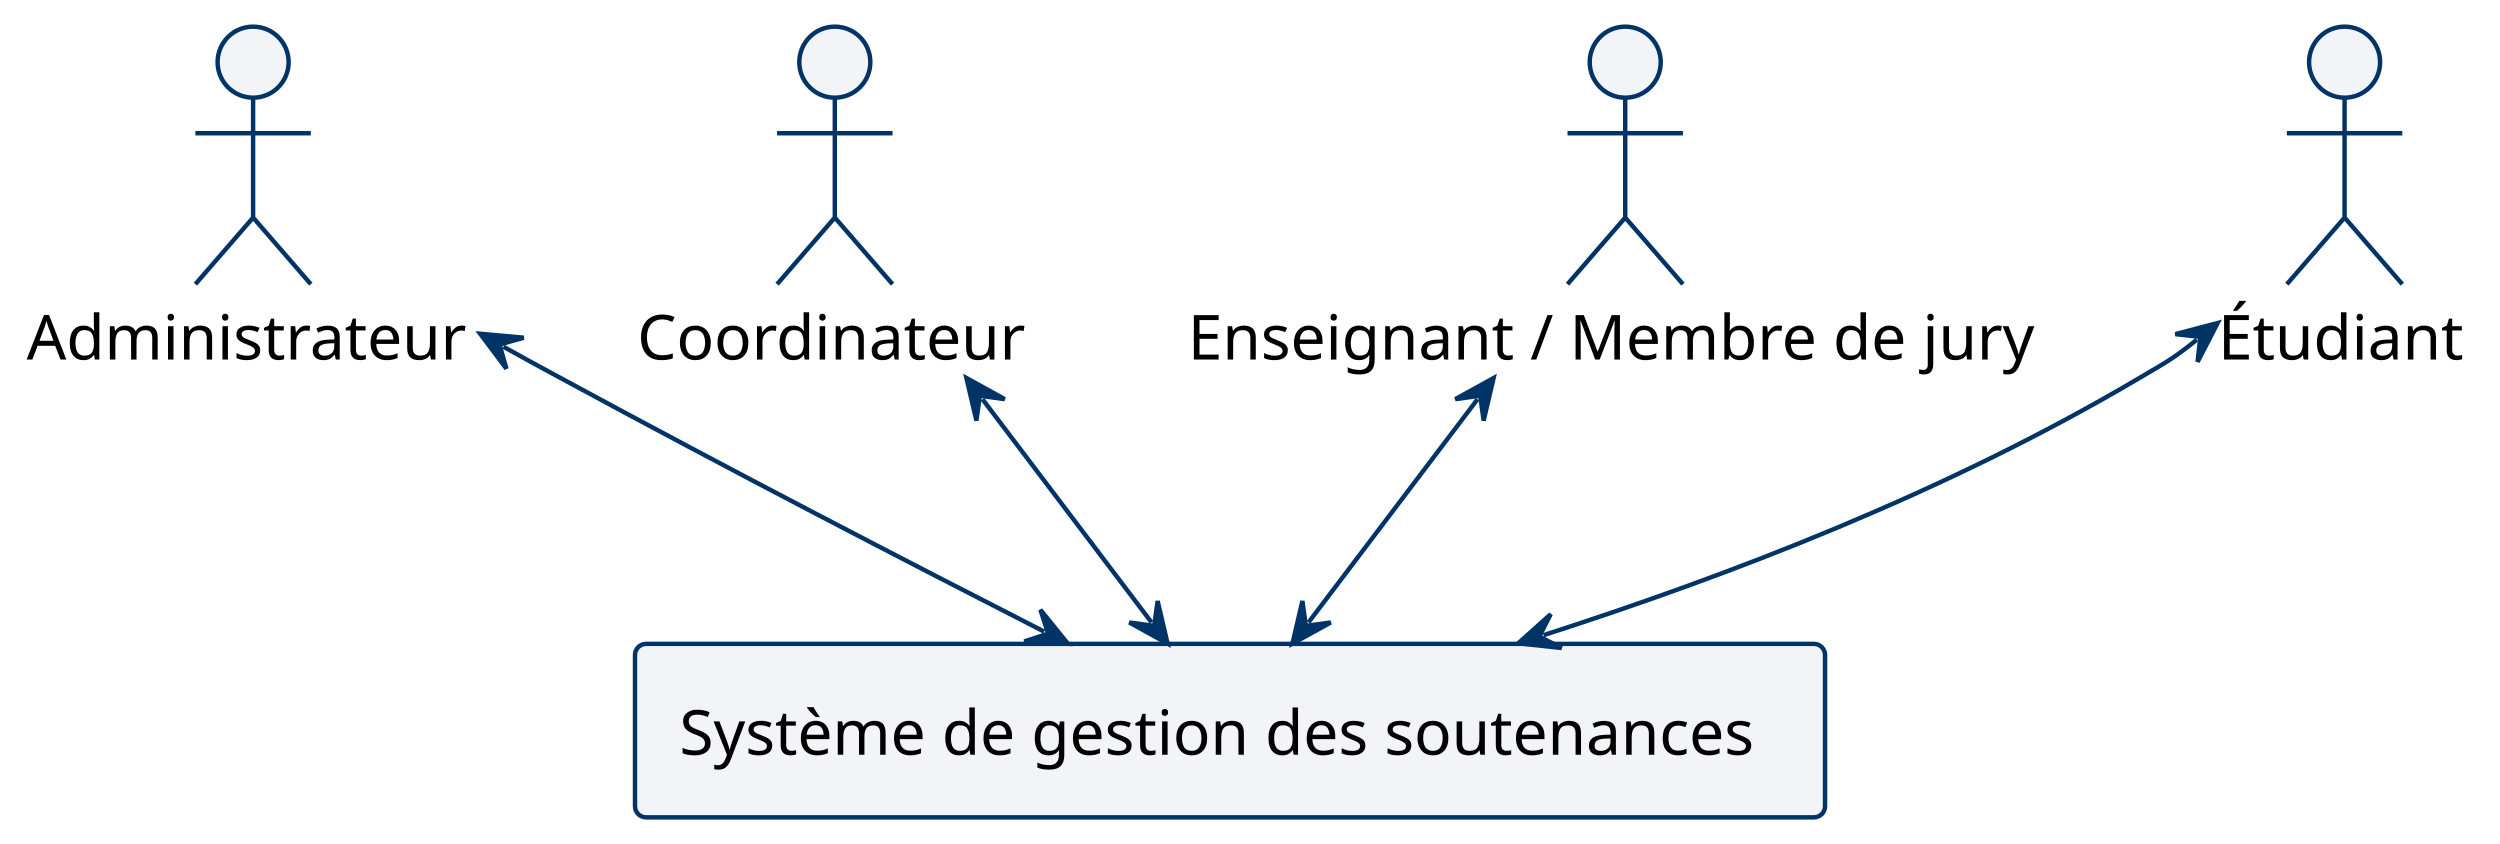
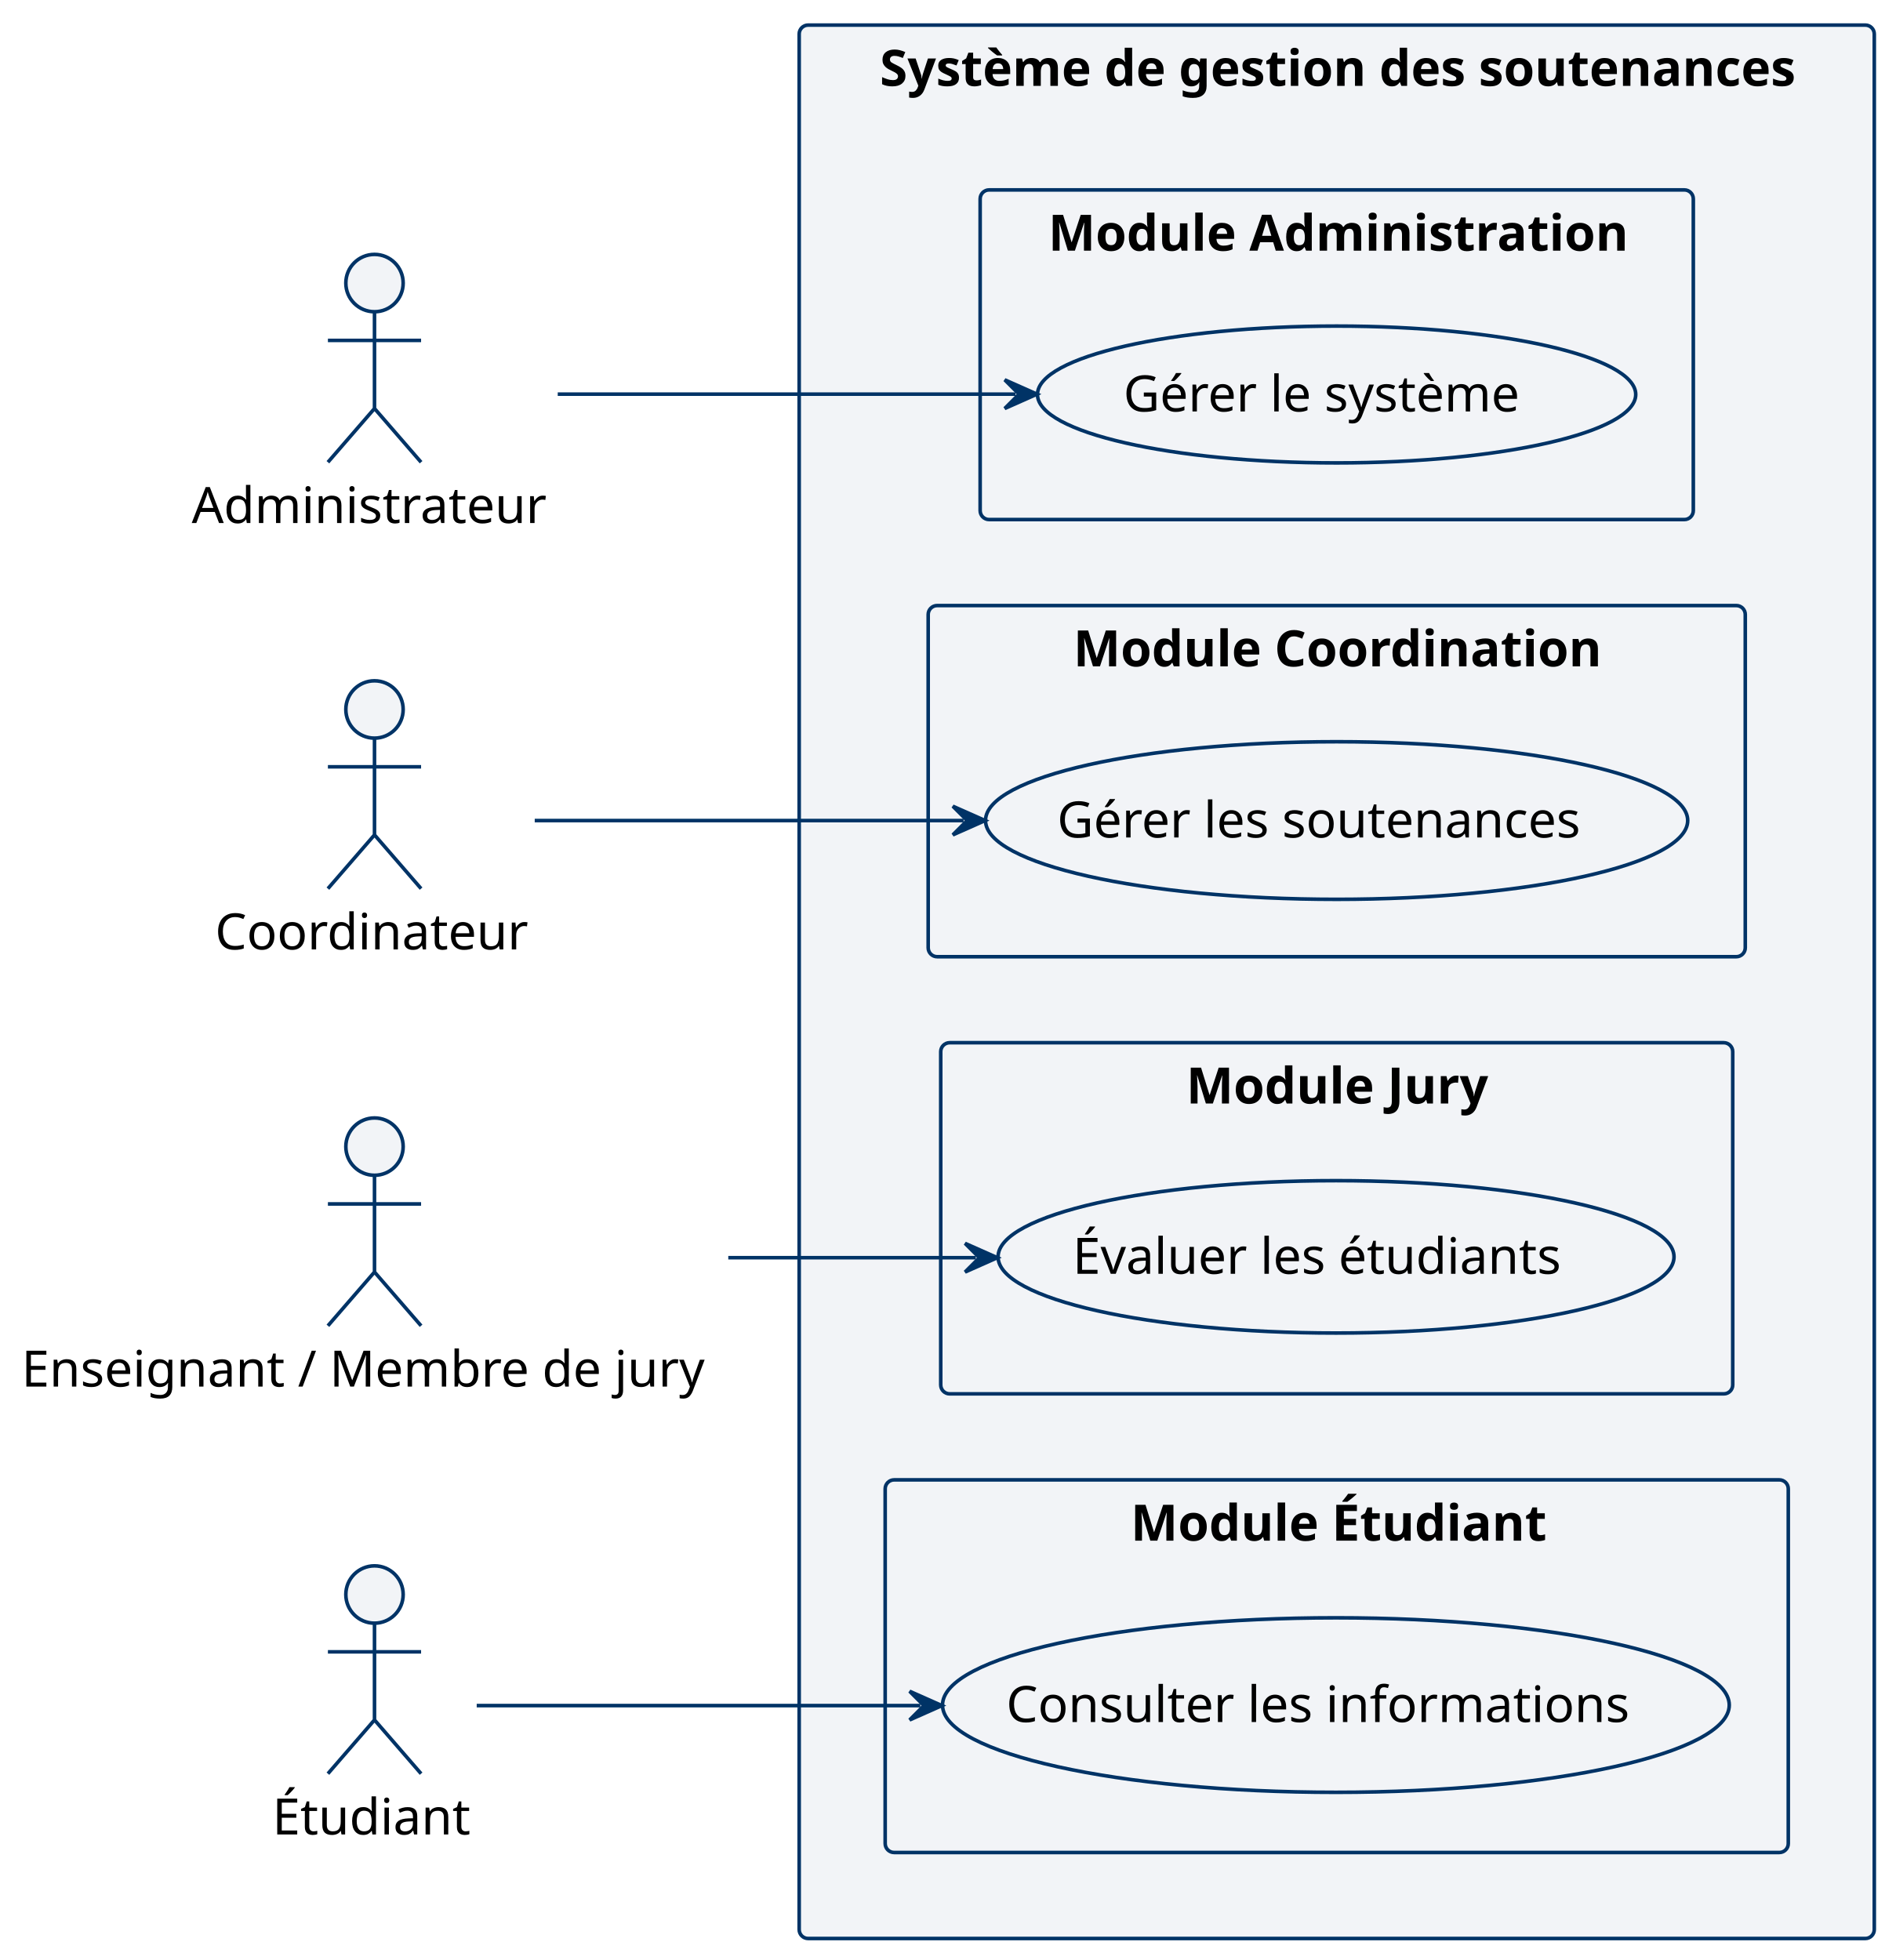
- <svg xmlns="http://www.w3.org/2000/svg" contentStyleType="text/css" height="190px" preserveAspectRatio="none" style="width:563px;height:190px;background:#FFFFFF;" version="1.1" viewBox="0 0 563 190" width="563px" zoomAndPan="magnify">
+ <svg xmlns="http://www.w3.org/2000/svg" contentStyleType="text/css" height="547px" preserveAspectRatio="none" style="width:529px;height:547px;background:#FFFFFF;" version="1.1" viewBox="0 0 529 547" width="529px" zoomAndPan="magnify">
  <defs />
  <g>
-     <g id="elem_System">
-       <rect fill="#F2F4F7" height="39.068" rx="2.5" ry="2.5" style="stroke:#003366;stroke-width:1.0;" width="268" x="143" y="145" />
-       <text fill="#000000" font-family="sans-serif" font-size="14" lengthAdjust="spacing" textLength="248" x="153" y="169.966">Système de gestion des soutenances</text>
+     <g id="cluster_Système de gestion des soutenances">
+       <rect fill="#F2F4F7" height="534" rx="2.5" ry="2.5" style="stroke:#003366;stroke-width:1.0;" width="300" x="223" y="7" />
+       <text fill="#000000" font-family="sans-serif" font-size="14" font-weight="bold" lengthAdjust="spacing" textLength="255" x="245.5" y="23.966">Système de gestion des soutenances</text>
+     </g>
+     <g id="cluster_M1">
+       <rect fill="#F2F4F7" height="92" rx="2.5" ry="2.5" style="stroke:#003366;stroke-width:1.0;" width="199" x="273.5" y="53" />
+       <text fill="#000000" font-family="sans-serif" font-size="14" font-weight="bold" lengthAdjust="spacing" textLength="161" x="292.5" y="69.966">Module Administration</text>
+     </g>
+     <g id="cluster_M2">
+       <rect fill="#F2F4F7" height="98" rx="2.5" ry="2.5" style="stroke:#003366;stroke-width:1.0;" width="228" x="259" y="169" />
+       <text fill="#000000" font-family="sans-serif" font-size="14" font-weight="bold" lengthAdjust="spacing" textLength="147" x="299.5" y="185.966">Module Coordination</text>
+     </g>
+     <g id="cluster_M3">
+       <rect fill="#F2F4F7" height="98" rx="2.5" ry="2.5" style="stroke:#003366;stroke-width:1.0;" width="221" x="262.5" y="291" />
+       <text fill="#000000" font-family="sans-serif" font-size="14" font-weight="bold" lengthAdjust="spacing" textLength="84" x="331" y="307.966">Module Jury</text>
+     </g>
+     <g id="cluster_M4">
+       <rect fill="#F2F4F7" height="104" rx="2.5" ry="2.5" style="stroke:#003366;stroke-width:1.0;" width="252" x="247" y="413" />
+       <text fill="#000000" font-family="sans-serif" font-size="14" font-weight="bold" lengthAdjust="spacing" textLength="115" x="315.5" y="429.966">Module Étudiant</text>
+     </g>
+     <g id="elem_UC_Admin">
+       <ellipse cx="372.968" cy="110.094" fill="#F2F4F7" rx="83.468" ry="19.094" style="stroke:#003366;stroke-width:1.0;" />
+       <text fill="#000000" font-family="sans-serif" font-size="14" lengthAdjust="spacing" textLength="113" x="313.468" y="114.827">Gérer le système</text>
+     </g>
+     <g id="elem_UC_Coord">
+       <ellipse cx="372.968" cy="228.994" fill="#F2F4F7" rx="97.968" ry="21.994" style="stroke:#003366;stroke-width:1.0;" />
+       <text fill="#000000" font-family="sans-serif" font-size="14" lengthAdjust="spacing" textLength="150" x="294.968" y="233.726">Gérer les soutenances</text>
+     </g>
+     <g id="elem_UC_Jury">
+       <ellipse cx="372.808" cy="350.762" fill="#F2F4F7" rx="94.308" ry="21.262" style="stroke:#003366;stroke-width:1.0;" />
+       <text fill="#000000" font-family="sans-serif" font-size="14" lengthAdjust="spacing" textLength="141" x="299.308" y="355.495">Évaluer les étudiants</text>
+     </g>
+     <g id="elem_UC_Student">
+       <ellipse cx="372.766" cy="475.853" fill="#F2F4F7" rx="109.766" ry="24.353" style="stroke:#003366;stroke-width:1.0;" />
+       <text fill="#000000" font-family="sans-serif" font-size="14" lengthAdjust="spacing" textLength="178" x="280.766" y="480.586">Consulter les informations</text>
    </g>
    <g id="elem_Admin">
-       <ellipse cx="57" cy="14" fill="#F2F4F7" rx="8" ry="8" style="stroke:#003366;stroke-width:1.0;" />
-       <path d="M57,22 L57,49 M44,30 L70,30 M57,49 L44,64 M57,49 L70,64 " fill="none" style="stroke:#003366;stroke-width:1.0;" />
-       <text fill="#000000" font-family="sans-serif" font-size="14" lengthAdjust="spacing" textLength="102" x="6" y="80.966">Administrateur</text>
+       <ellipse cx="104.5" cy="79" fill="#F2F4F7" rx="8" ry="8" style="stroke:#003366;stroke-width:1.0;" />
+       <path d="M104.5,87 L104.5,114 M91.5,95 L117.5,95 M104.5,114 L91.5,129 M104.5,114 L117.5,129 " fill="none" style="stroke:#003366;stroke-width:1.0;" />
+       <text fill="#000000" font-family="sans-serif" font-size="14" lengthAdjust="spacing" textLength="102" x="53.5" y="145.966">Administrateur</text>
    </g>
    <g id="elem_Coord">
-       <ellipse cx="188" cy="14" fill="#F2F4F7" rx="8" ry="8" style="stroke:#003366;stroke-width:1.0;" />
-       <path d="M188,22 L188,49 M175,30 L201,30 M188,49 L175,64 M188,49 L201,64 " fill="none" style="stroke:#003366;stroke-width:1.0;" />
-       <text fill="#000000" font-family="sans-serif" font-size="14" lengthAdjust="spacing" textLength="89" x="143.5" y="80.966">Coordinateur</text>
+       <ellipse cx="104.5" cy="198" fill="#F2F4F7" rx="8" ry="8" style="stroke:#003366;stroke-width:1.0;" />
+       <path d="M104.5,206 L104.5,233 M91.5,214 L117.5,214 M104.5,233 L91.5,248 M104.5,233 L117.5,248 " fill="none" style="stroke:#003366;stroke-width:1.0;" />
+       <text fill="#000000" font-family="sans-serif" font-size="14" lengthAdjust="spacing" textLength="89" x="60" y="264.966">Coordinateur</text>
    </g>
    <g id="elem_Jury">
-       <ellipse cx="366" cy="14" fill="#F2F4F7" rx="8" ry="8" style="stroke:#003366;stroke-width:1.0;" />
-       <path d="M366,22 L366,49 M353,30 L379,30 M366,49 L353,64 M366,49 L379,64 " fill="none" style="stroke:#003366;stroke-width:1.0;" />
-       <text fill="#000000" font-family="sans-serif" font-size="14" lengthAdjust="spacing" textLength="197" x="267.5" y="80.966">Enseignant / Membre de jury</text>
+       <ellipse cx="104.5" cy="320" fill="#F2F4F7" rx="8" ry="8" style="stroke:#003366;stroke-width:1.0;" />
+       <path d="M104.5,328 L104.5,355 M91.5,336 L117.5,336 M104.5,355 L91.5,370 M104.5,355 L117.5,370 " fill="none" style="stroke:#003366;stroke-width:1.0;" />
+       <text fill="#000000" font-family="sans-serif" font-size="14" lengthAdjust="spacing" textLength="197" x="6" y="386.966">Enseignant / Membre de jury</text>
    </g>
    <g id="elem_Student">
-       <ellipse cx="528" cy="14" fill="#F2F4F7" rx="8" ry="8" style="stroke:#003366;stroke-width:1.0;" />
-       <path d="M528,22 L528,49 M515,30 L541,30 M528,49 L515,64 M528,49 L541,64 " fill="none" style="stroke:#003366;stroke-width:1.0;" />
-       <text fill="#000000" font-family="sans-serif" font-size="14" lengthAdjust="spacing" textLength="57" x="499.5" y="80.966">Étudiant</text>
+       <ellipse cx="104.5" cy="445" fill="#F2F4F7" rx="8" ry="8" style="stroke:#003366;stroke-width:1.0;" />
+       <path d="M104.5,453 L104.5,480 M91.5,461 L117.5,461 M104.5,480 L91.5,495 M104.5,480 L117.5,495 " fill="none" style="stroke:#003366;stroke-width:1.0;" />
+       <text fill="#000000" font-family="sans-serif" font-size="14" lengthAdjust="spacing" textLength="57" x="76" y="511.966">Étudiant</text>
    </g>
-     <g id="link_Admin_System">
-       <path d="M113.371,78.081 C119.381,81.431 120.19,81.85 126,85 C164.83,106.06 204.457,126.559 235.157,142.25 " fill="none" id="Admin-System" style="stroke:#003366;stroke-width:1.0;" />
-       <polygon fill="#003366" points="108.13,75.16,114.044,83.036,112.497,77.594,117.939,76.048,108.13,75.16" style="stroke:#003366;stroke-width:1.0;" />
-       <polygon fill="#003366" points="240.5,144.98,234.306,137.322,236.048,142.705,230.666,144.446,240.5,144.98" style="stroke:#003366;stroke-width:1.0;" />
+     <g id="link_Admin_UC_Admin">
+       <path d="M155.63,110 C193.25,110 239.58,110 283.36,110 " fill="none" id="Admin-to-UC_Admin" style="stroke:#003366;stroke-width:1.0;" />
+       <polygon fill="#003366" points="289.36,110,280.36,106,284.36,110,280.36,114,289.36,110" style="stroke:#003366;stroke-width:1.0;" />
    </g>
-     <g id="link_Coord_System">
-       <path d="M221.263,89.913 C236.533,110.073 247.198,124.146 259.318,140.156 " fill="none" id="Coord-System" style="stroke:#003366;stroke-width:1.0;" />
-       <polygon fill="#003366" points="217.64,85.13,219.886,94.719,220.659,89.116,226.263,89.889,217.64,85.13" style="stroke:#003366;stroke-width:1.0;" />
-       <polygon fill="#003366" points="262.94,144.94,260.697,135.35,259.922,140.953,254.319,140.179,262.94,144.94" style="stroke:#003366;stroke-width:1.0;" />
+     <g id="link_Coord_UC_Coord">
+       <path d="M149.21,229 C183.25,229 225.79,229 268.88,229 " fill="none" id="Coord-to-UC_Coord" style="stroke:#003366;stroke-width:1.0;" />
+       <polygon fill="#003366" points="274.88,229,265.88,225,269.88,229,265.88,233,274.88,229" style="stroke:#003366;stroke-width:1.0;" />
    </g>
-     <g id="link_Jury_System">
-       <path d="M332.737,89.913 C317.467,110.073 306.801,124.146 294.682,140.156 " fill="none" id="Jury-System" style="stroke:#003366;stroke-width:1.0;" />
-       <polygon fill="#003366" points="336.36,85.13,327.737,89.889,333.341,89.116,334.115,94.719,336.36,85.13" style="stroke:#003366;stroke-width:1.0;" />
-       <polygon fill="#003366" points="291.06,144.94,299.681,140.179,294.078,140.953,293.303,135.35,291.06,144.94" style="stroke:#003366;stroke-width:1.0;" />
+     <g id="link_Jury_UC_Jury">
+       <path d="M203.22,351 C227.73,351 247.97,351 272.29,351 " fill="none" id="Jury-to-UC_Jury" style="stroke:#003366;stroke-width:1.0;" />
+       <polygon fill="#003366" points="278.29,351,269.29,347,273.29,351,269.29,355,278.29,351" style="stroke:#003366;stroke-width:1.0;" />
    </g>
-     <g id="link_Student_System">
-       <path d="M494.738,76.492 C489.198,80.932 487.95,81.48 482,85 C437.89,111.11 389.25,129.609 347.601,143.039 " fill="none" id="Student-System" style="stroke:#003366;stroke-width:1.0;" />
-       <polygon fill="#003366" points="499.42,72.74,489.896,75.247,495.518,75.867,494.899,81.49,499.42,72.74" style="stroke:#003366;stroke-width:1.0;" />
-       <polygon fill="#003366" points="341.89,144.88,351.683,145.925,346.649,143.346,349.228,138.311,341.89,144.88" style="stroke:#003366;stroke-width:1.0;" />
+     <g id="link_Student_UC_Student">
+       <path d="M133.02,476 C163.74,476 209.38,476 256.82,476 " fill="none" id="Student-to-UC_Student" style="stroke:#003366;stroke-width:1.0;" />
+       <polygon fill="#003366" points="262.82,476,253.82,472,257.82,476,253.82,480,262.82,476" style="stroke:#003366;stroke-width:1.0;" />
    </g>
  </g>
</svg>
